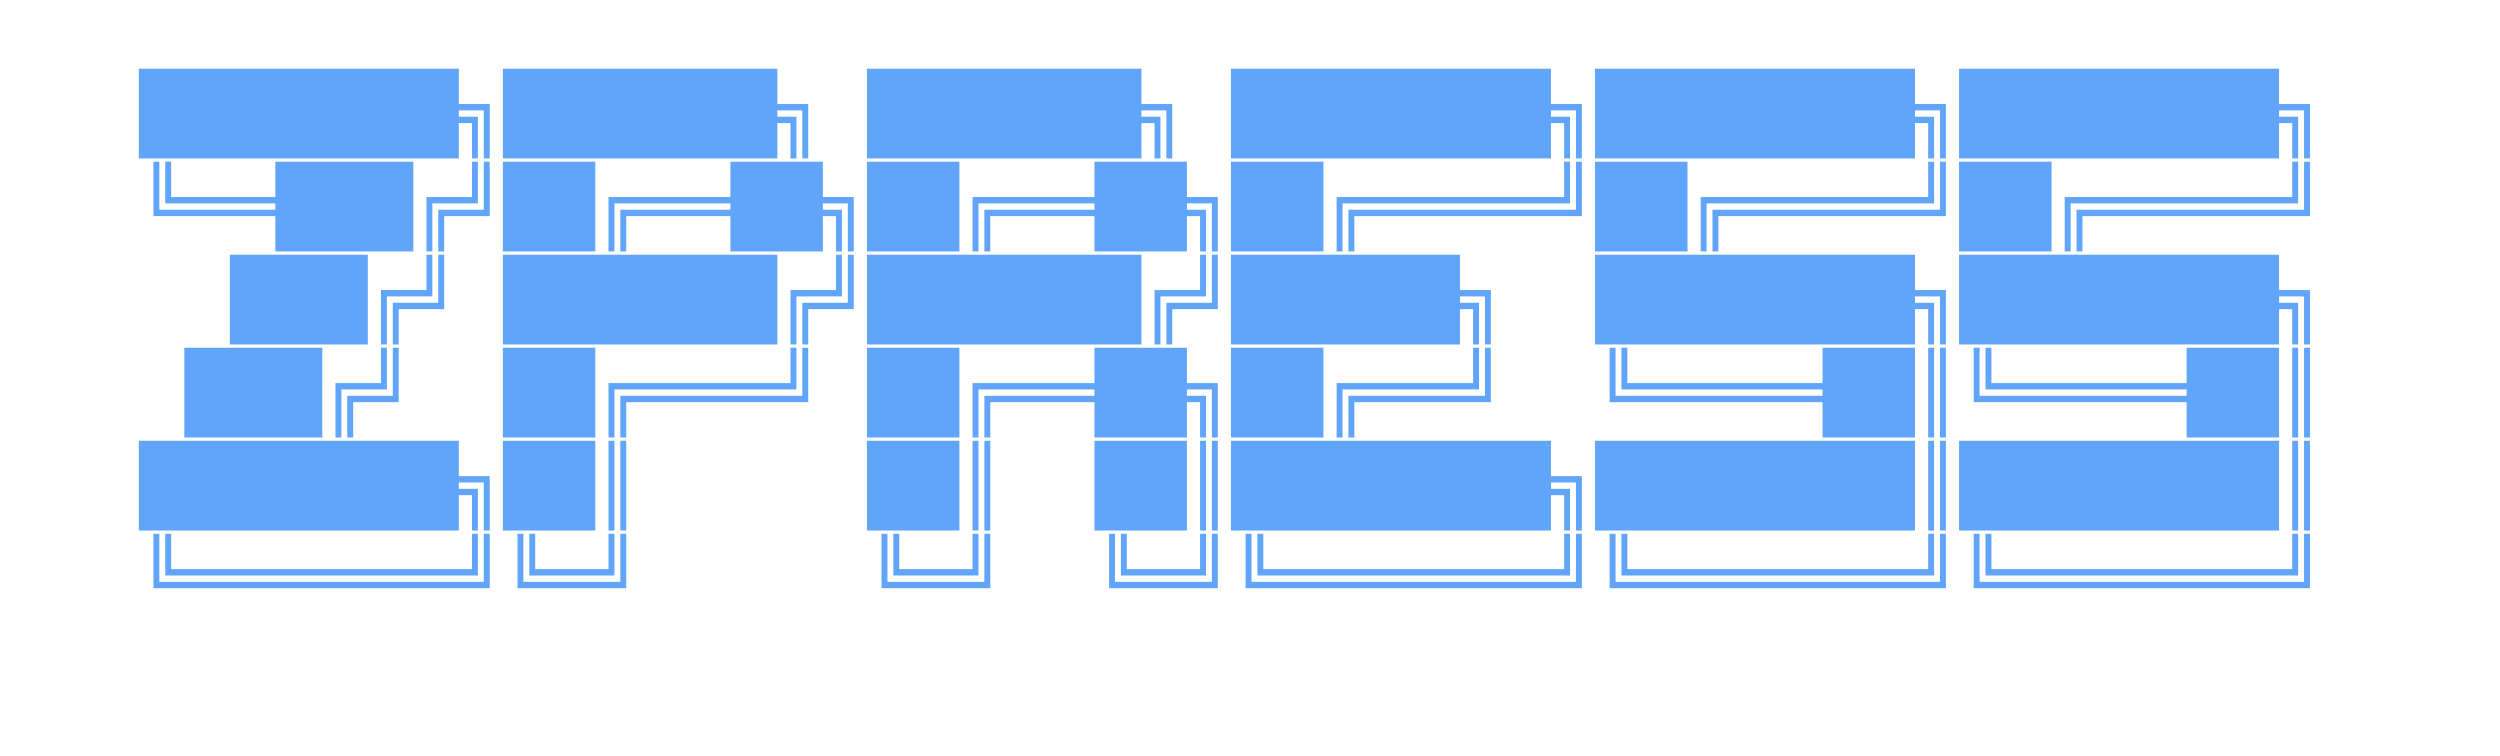
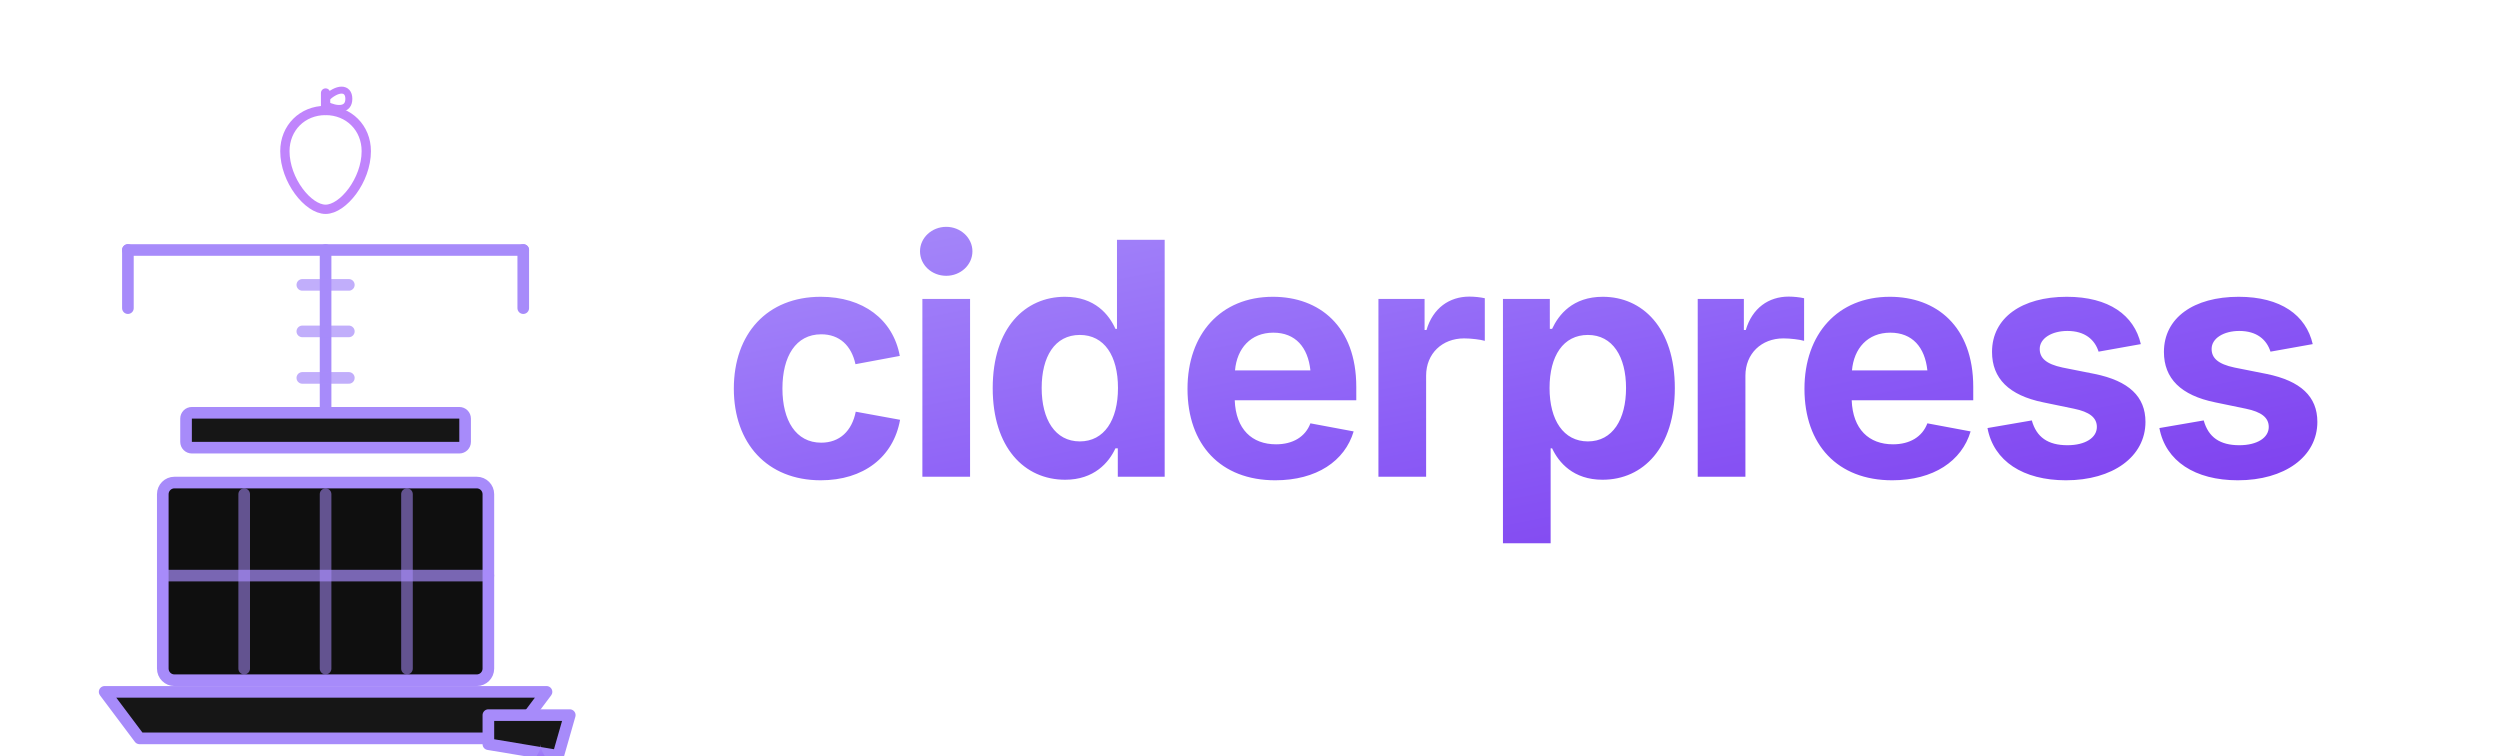
- <svg xmlns="http://www.w3.org/2000/svg" viewBox="0 0 430 130">
+ <svg xmlns="http://www.w3.org/2000/svg" viewBox="0 0 430 130" width="430" height="130">
  <defs>
-     <style>
-       .text { font-family: 'SF Mono', 'Fira Code', 'JetBrains Mono', Consolas, monospace; }
-       .brand { fill: #60a5fa; }
-     </style>
+     <linearGradient id="logo-wordmark" x1="0" y1="0" x2="1" y2="1">
+       <stop offset="0%" stop-color="#a78bfa" />
+       <stop offset="55%" stop-color="#8b5cf6" />
+       <stop offset="100%" stop-color="#7c3aed" />
+     </linearGradient>
+     <linearGradient id="logo-droplet" x1="0" y1="0" x2="0" y2="1">
+       <stop offset="0%" stop-color="#a78bfa" />
+       <stop offset="100%" stop-color="#7c3aed" />
+     </linearGradient>
  </defs>
-   <g transform="translate(24, 24)">
-     <text class="text brand" font-size="13" y="0" xml:space="preserve">███████╗██████╗ ██████╗ ███████╗███████╗███████╗</text>
-     <text class="text brand" font-size="13" y="16" xml:space="preserve">╚══███╔╝██╔══██╗██╔══██╗██╔════╝██╔════╝██╔════╝</text>
-     <text class="text brand" font-size="13" y="32" xml:space="preserve">  ███╔╝ ██████╔╝██████╔╝█████╗  ███████╗███████╗</text>
-     <text class="text brand" font-size="13" y="48" xml:space="preserve"> ███╔╝  ██╔═══╝ ██╔══██╗██╔══╝  ╚════██║╚════██║</text>
-     <text class="text brand" font-size="13" y="64" xml:space="preserve">███████╗██║     ██║  ██║███████╗███████║███████║</text>
-     <text class="text brand" font-size="13" y="80" xml:space="preserve">╚══════╝╚═╝     ╚═╝  ╚═╝╚══════╝╚══════╝╚══════╝</text>
+   <g transform="translate(8, 13)" fill="none" stroke="#a78bfa" stroke-width="2" stroke-linecap="round" stroke-linejoin="round">
+     <g transform="translate(40, 0)" stroke="#c084fc" stroke-width="1.6">
+       <path d="M 8 6 C 4 6, 1 9, 1 13 C 1 18, 5 23, 8 23 C 11 23, 15 18, 15 13 C 15 9, 12 6, 8 6 Z" fill="none" />
+       <path d="M 8 6 L 8 3" />
+       <path d="M 8 4 C 10 2, 12 2, 12 4 C 12 6, 10 6, 8 5" fill="none" stroke-width="1.2" />
+     </g>
+     <line x1="14" y1="30" x2="82" y2="30" />
+     <line x1="14" y1="30" x2="14" y2="40" />
+     <line x1="82" y1="30" x2="82" y2="40" />
+     <line x1="48" y1="30" x2="48" y2="58" />
+     <line x1="44" y1="36" x2="52" y2="36" opacity="0.7" />
+     <line x1="44" y1="44" x2="52" y2="44" opacity="0.7" />
+     <line x1="44" y1="52" x2="52" y2="52" opacity="0.7" />
+     <rect x="24" y="58" width="48" height="6" rx="1" fill="#161616" />
+     <rect x="20" y="70" width="56" height="34" rx="2" fill="#0f0f0f" />
+     <line x1="34" y1="72" x2="34" y2="102" opacity="0.55" />
+     <line x1="48" y1="72" x2="48" y2="102" opacity="0.55" />
+     <line x1="62" y1="72" x2="62" y2="102" opacity="0.55" />
+     <line x1="20" y1="86" x2="76" y2="86" opacity="0.7" />
+     <path d="M 10 106 L 86 106 L 80 114 L 16 114 Z" fill="#161616" />
+     <path d="M 76 110 L 90 110 L 88 117 L 76 115 Z" fill="#161616" />
+     <path d="M 87 120 C 87 118, 85 117, 85 115 C 85 117, 83 118, 83 120 C 83 123, 85 124, 85 124 C 85 124, 87 123, 87 120 Z" fill="url(#logo-droplet)" stroke="none" />
  </g>
+   <text x="124" y="82" font-family="'Geist', ui-sans-serif, system-ui, -apple-system, sans-serif" font-size="56" font-weight="700" letter-spacing="-1.8" fill="url(#logo-wordmark)">ciderpress</text>
</svg>
